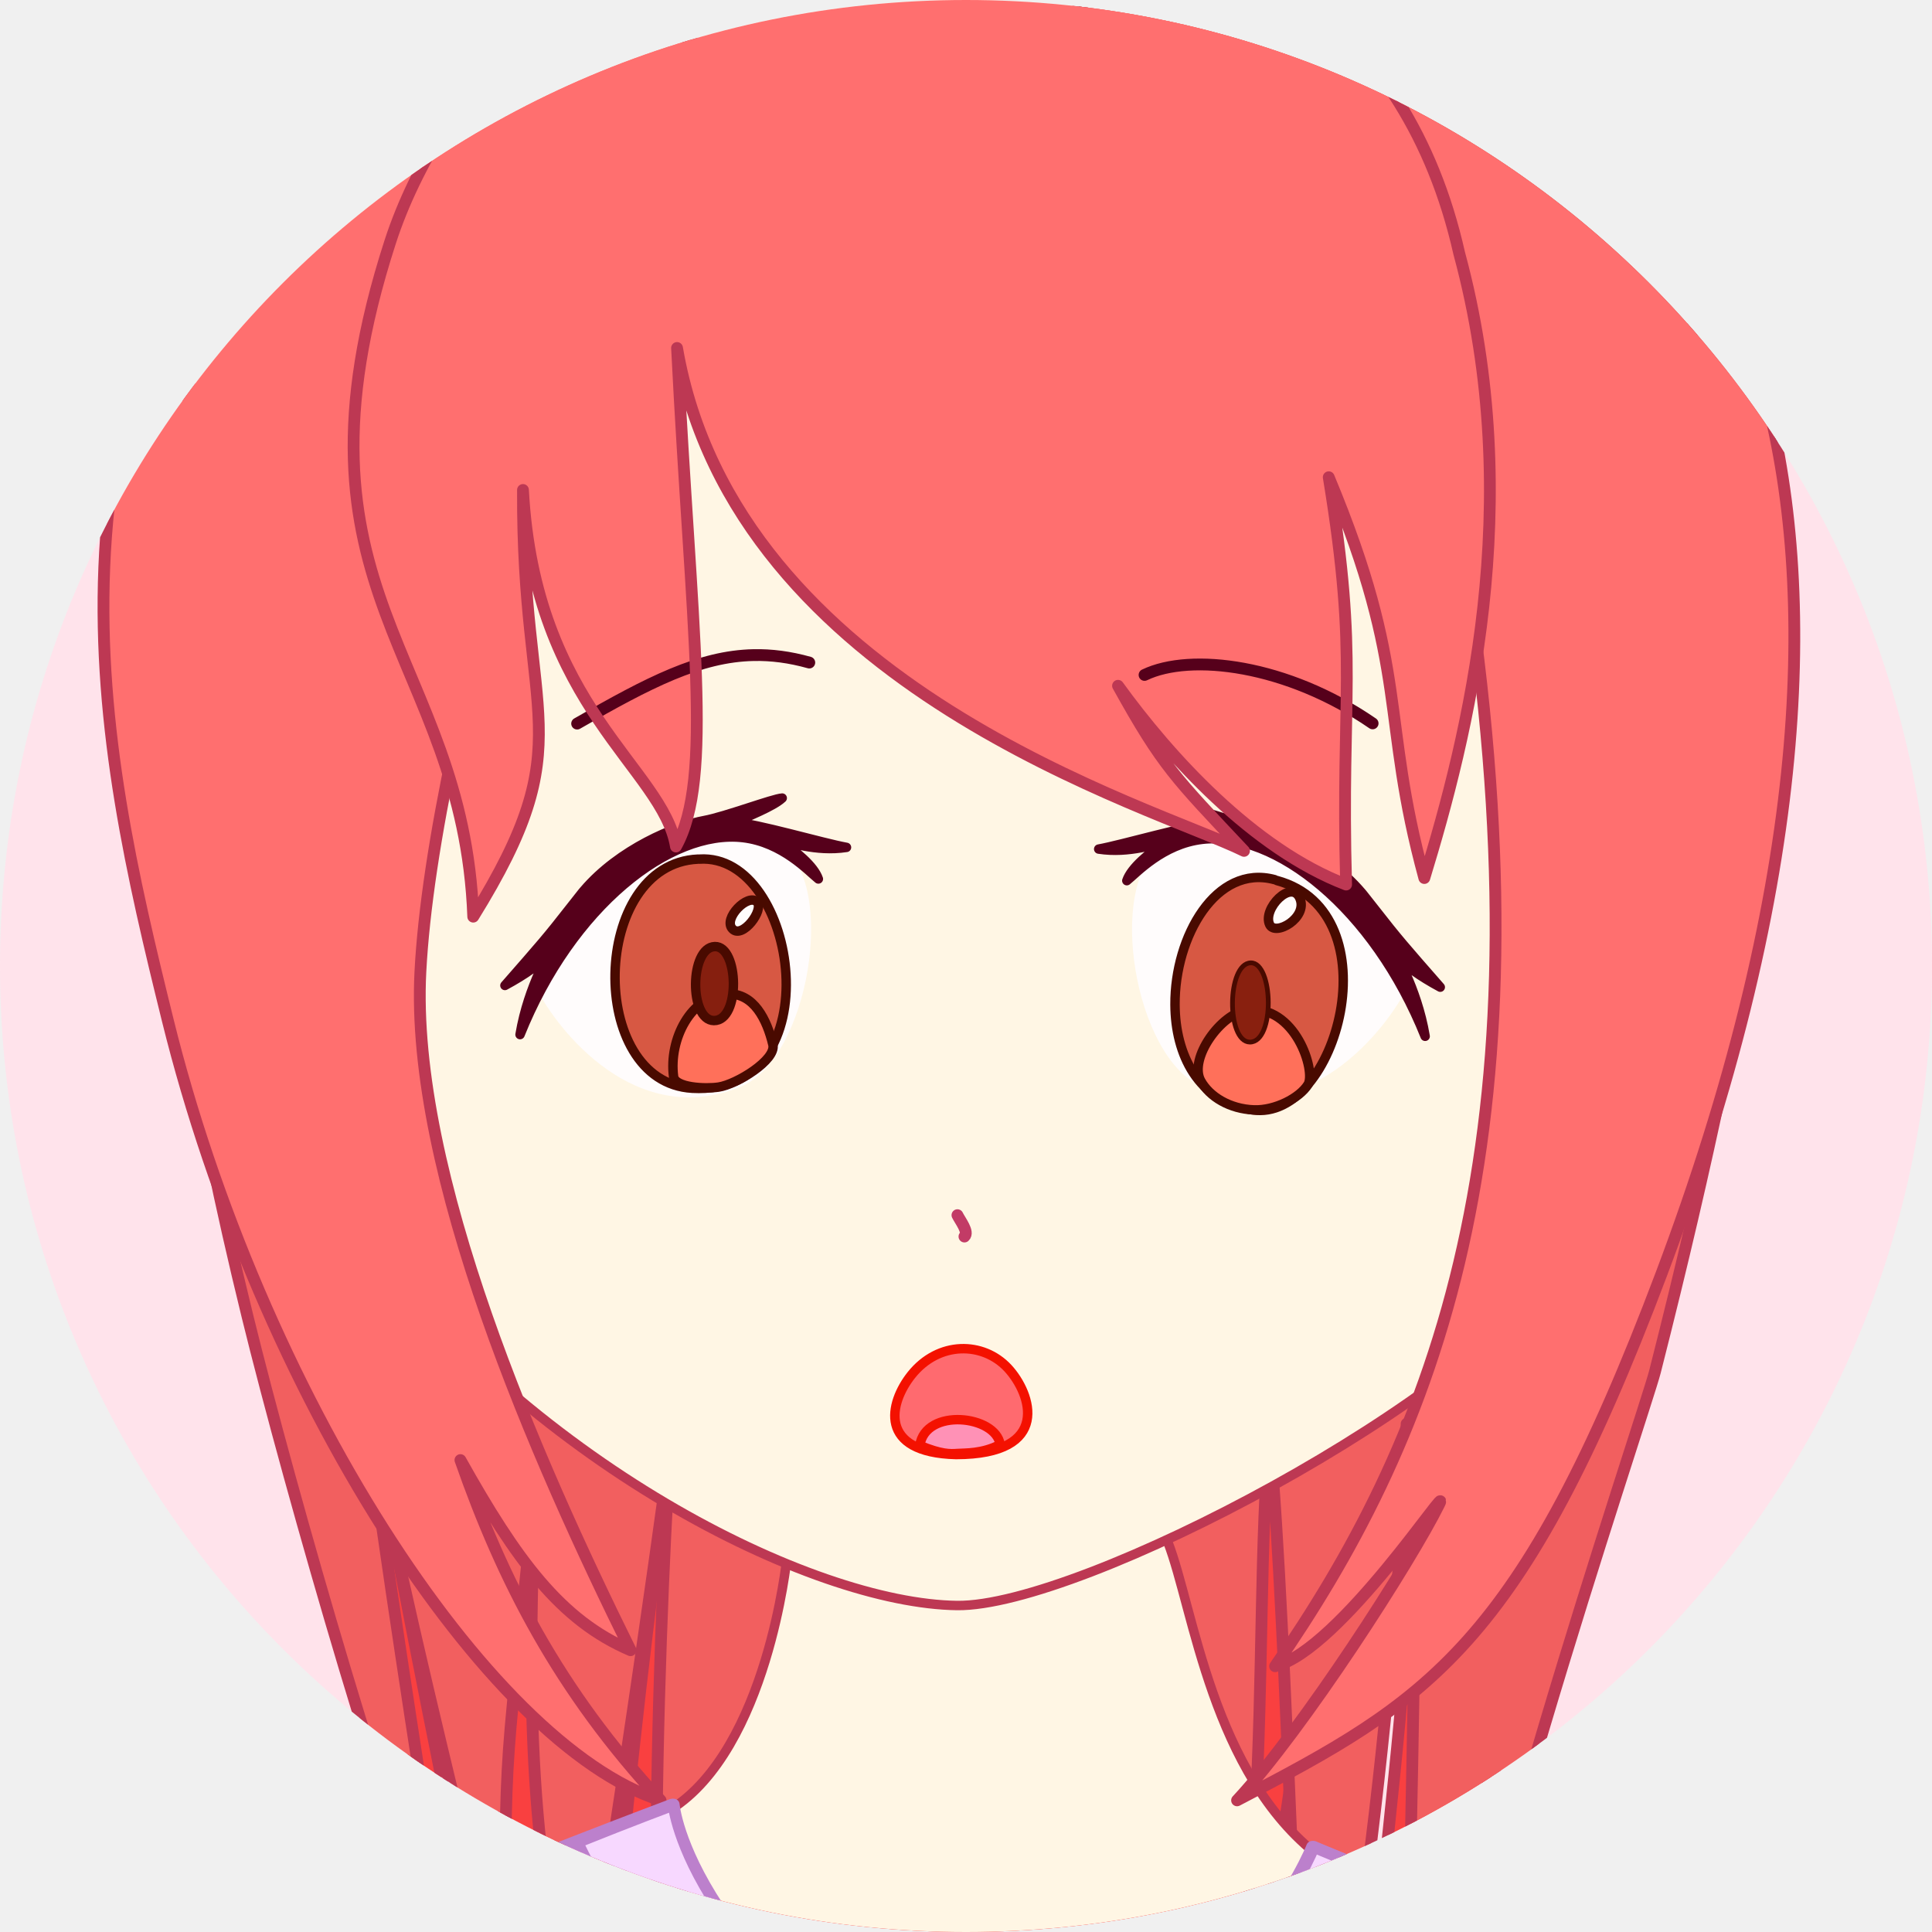
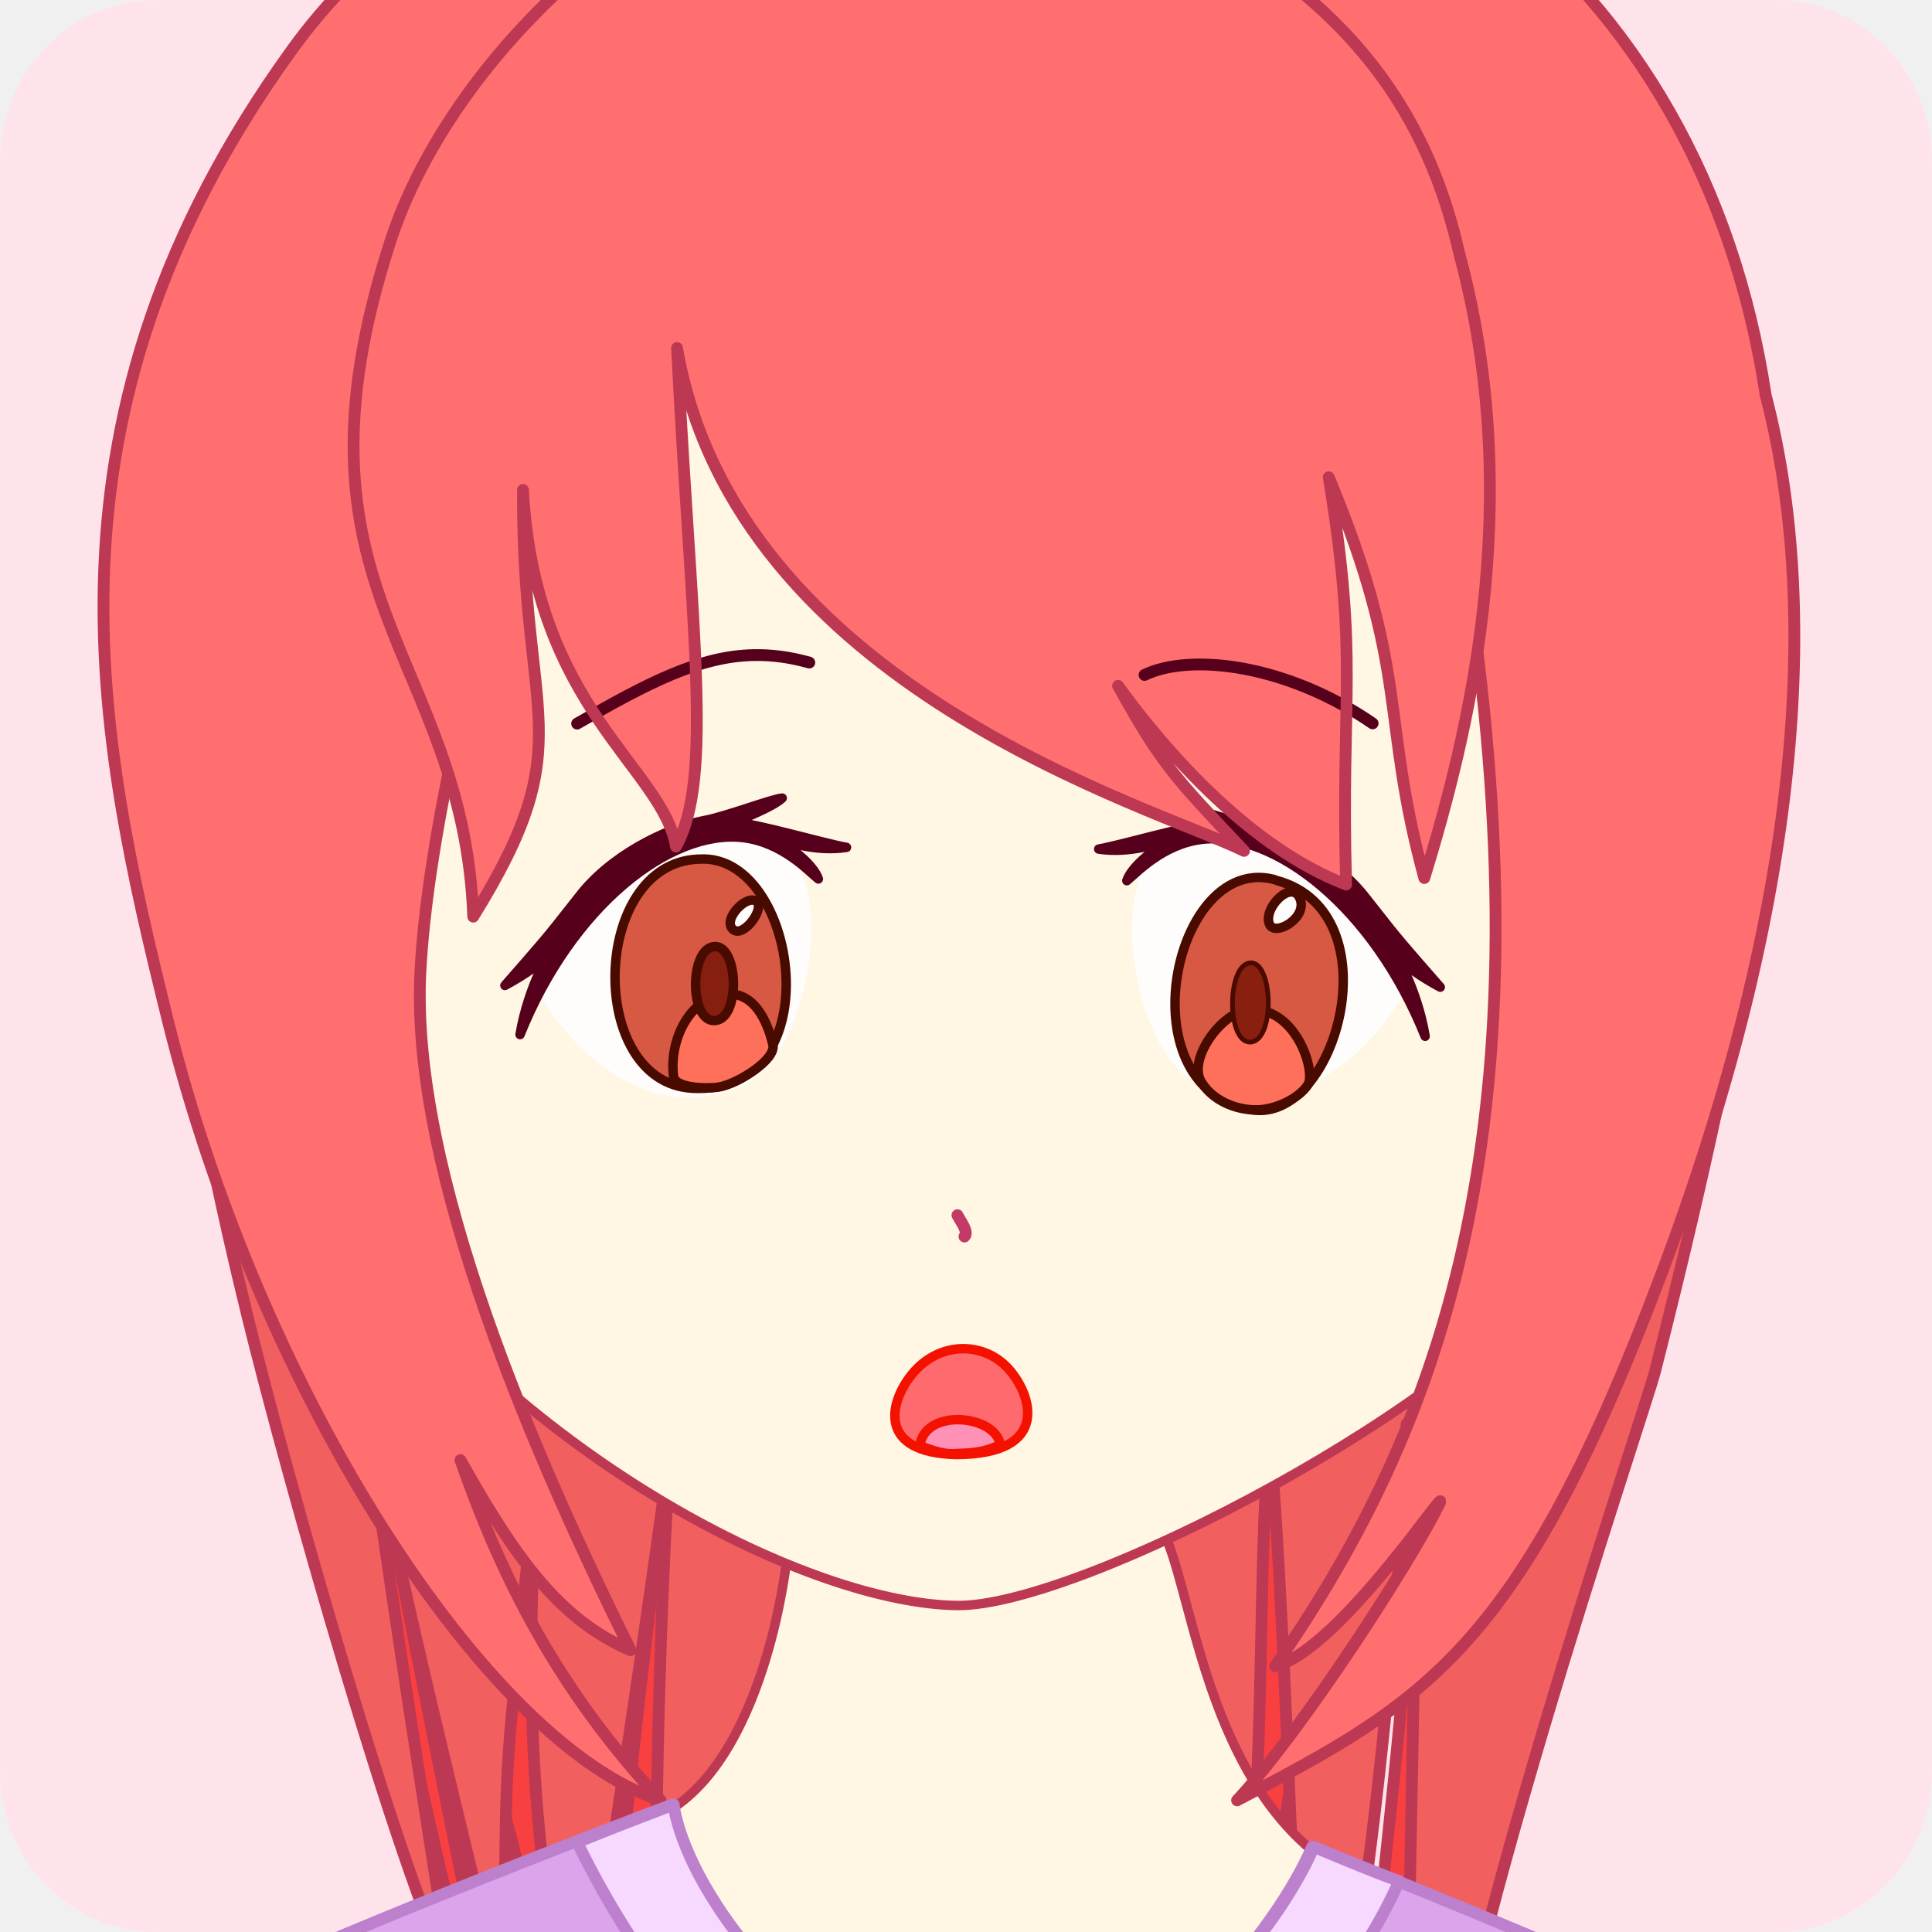
<svg xmlns="http://www.w3.org/2000/svg" xmlns:xlink="http://www.w3.org/1999/xlink" stroke-miterlimit="10" viewBox="0 0 4096 4096" fill-rule="nonzero" stroke-linecap="round" stroke-linejoin="round">
  <style>.B{stroke-width:25}.C{stroke:#bd3853}.D{stroke:#490a00}.E{fill-rule:evenodd}.F{stroke-linecap:butt}.G{stroke-width:20}.H{fill:#ff6f6f}</style>
  <defs>
-     <path d="M0 2048C0 916.921 916.921 0 2048 0s2048 916.921 2048 2048-916.92 2048-2048 2048S0 3179.08 0 2048z" id="A" class="E" />
+     <path d="M331.442 0H3764.56C3947.61 0 4096 152.935 4096 341.591V3754.41c0 188.65-148.39 341.59-331.44 341.59H331.442C148.392 4096 0 3943.06 0 3754.41V341.591C0 152.935 148.392 0 331.442 0z" id="A" class="E" />
    <linearGradient gradientUnits="userSpaceOnUse" id="B" x1="2121.693" x2="3011.008" y1="-231.572" y2="3855.511">
      <stop offset="0" stop-color="#e95454" />
      <stop offset=".223" stop-color="#be2b2b" />
      <stop offset=".621" stop-color="#f94d4d" />
      <stop offset="1" stop-color="#7a2f2f" />
    </linearGradient>
    <path id="C" d="M1923.01-516.194c981.36-97.165 1685.62 464.455 1820.34 1353.746 116.26 445.698 77.88 1070.208-221.01 1863.258-298.89 793.06-497.35 906.43-899.66 1116.08 139.64-149.89 369.61-508.26 428.61-628.06 28.9-58.66-209.87 308.1-347.98 343.74 320.76-463.31 580.9-1071.23 416.92-2242.93-259.38-706.592-951.72-1307.427-891.44-1425.112s-339.4-55.966-320.73-135.265" />
  </defs>
-   <path d="M2055.85 1201.53c391.35 11.78 980.89-55.66 1482.29-135.66 52.59 86.45 19.61 119.95 78.92 255.13 0-299.79-69.4-723.491-356.03-1001.363 219.15 308.334 219.15 633.903 219.15 633.903s-1199.01 141.05-1415.36 142.95c-213.55 1.87-511.16-17.09-1025.17-73.3 0 0 330.84 157.71 1016.2 178.34z" fill="#fff" opacity="0" class="E" />
+   <g class="E">
+     <path d="M2055.85 1201.53c391.35 11.78 980.89-55.66 1482.29-135.66 52.59 86.45 19.61 119.95 78.92 255.13 0-299.79-69.4-723.491-356.03-1001.363 219.15 308.334 219.15 633.903 219.15 633.903s-1199.01 141.05-1415.36 142.95c-213.55 1.87-511.16-17.09-1025.17-73.3 0 0 330.84 157.71 1016.2 178.34z" fill="#fff" opacity="0" />
+     <path d="M0 2048C0 916.921 916.921 0 2048 0s2048 916.921 2048 2048-916.92 2048-2048 2048S0 3179.08 0 2048z" fill="#ffe3eb" />
+   </g>
  <use fill="#ffe3eb" xlink:href="#A" />
  <clipPath id="D">
    <use xlink:href="#A" />
  </clipPath>
  <g clip-path="url(#D)">
    <g class="E">
      <g class="C F">
        <g class="B">
          <path d="M3675.02 1436.23L331.739 1408.7s207.142 1309.53 417.77 1861.39c131.618 344.85 211.168 938.33 320.971 1161.48 0-14.43-327.461-1556.52-320.859-1716.95-18.156 211.06 396.769 1165.56 396.769 1549.31 0-648.99 90.44-75.28 157.5-781.01-31.78 655.59-132.11 622.58-80.18 781.01 22.29 67.99 208.2-1223.19 198.55-1178.9-13.54 62.12-198.92 1456.64-118.37 1616.83 205.7 409.03 981.06 48.13 1187.19-176.51 226.78-247.15 267.59-925.81 308.06-1347.09 40.47 436.68-217.69 1494.37-186.15 1523.6 94.65 87.71 369.12-1457.18 369.12-1683.21 56.25 418.51-134.32 1376.85-72.03 1521.13 72.03-552.77 373.32-967.88 395.05-1053.25 234.4-920.52 484.08-1978.69 457.23-2025.1" fill="#f94040" />
          <path d="M3675.02 1436.23L331.739 1408.7s-43.334 418.63 193.067 1382.42c87.931 358.48 320.328 1172.02 430.133 1395.17 0-14.43-211.92-1311.24-205.318-1471.67-18.156 211.06 253.799 1246.81 320.859 1549.31 0-648.99 0-447.04 67.07-1152.77-31.79 655.6 8.84 875.85 86.16 1259.8 80.18-447.03 212.57-1396.61 202.91-1352.31-13.53 62.11-74.62 1335.7 5.93 1495.88 205.7 409.04 852.4 235.46 1058.53 10.82 226.78-247.15 159.86-1060 200.33-1481.28 40.47 436.68 53.73 1354.67 85.27 1383.89 94.65 87.72 205.43-1183.28 205.43-1409.31 56.25 418.51-62.39 1726.33 71.37 1607.7 0-362.42 433.38-1632.66 455.12-1718.03 234.4-920.52 280.61-1400.48 253.76-1446.89" fill="#f25f5f" />
        </g>
        <g fill="#fff6e4" class="G">
          <path d="M1668.21 3303.88s-41.36 403.36-245.95 532.22c0 0 54.96 846.18 645.29 867.4 590.33 21.21 754.54-748.78 729.09-768.36-227.15-174.78-265.51-523.22-320.42-665.05" />
          <path d="M358.642 1382.82C337.996 559.813 679.04-7.201 898.367-106.349 1796.71-833.432 2919.38-413.637 3151.82-149.684c390.02 338.805 433.35 815.496 433.35 815.496s126.07 1374.918-267.89 2001.318c-189.32 301.01-1027.6 740.04-1288.25 736.7-307.29-3.94-909.82-300.79-1296.126-827.31-164.777-224.59-372.223-1166.73-372.223-1166.73" />
        </g>
      </g>
      <g fill="#fffcfc">
        <path d="M2982.11 2096.03c-9.96-36.67-32.29-76.2-62.77-114.68-111.93-141.27-333.67-268.31-455.84-187.16-119.25 79.21-58.97 449.78 84.99 509.34 223.91 92.65 389.33-120.12 433.62-207.5zm-1844.56 0c9.96-36.67 32.29-76.2 62.77-114.68 111.93-141.27 333.67-268.31 455.84-187.16 119.25 79.21 58.97 449.78-84.99 509.34-223.91 92.65-389.33-120.12-433.62-207.5z" />
      </g>
      <g class="G">
        <g fill="#d75843" class="D">
          <path d="M1482.7 1821.42c210.28-13.81 284.2 502.28-14.92 485.78-224.89-12.41-215.92-475.87 12.04-485.78m1227.33 45.35c248.22 67.61 127.41 513.2-51.67 486.33-115.77-17.36-163.78-117.52-164.4-223.05-.84-144.28 86.92-298.62 211.23-265.14" />
        </g>
        <g fill="#56001b" stroke="#56001b">
          <path d="M2885.98 1891.61s-.02-.74 29.45 37.03c48.69 62.39 61.11 76.32 138.05 164.24-42.77-23.13-76.55-46.88-90.21-65.33-10.56-14.26 40.49 63.41 58.15 169.48-109.24-272.44-318.58-435.61-472.67-417.58-83.83 9.8-140.02 71.99-159.79 87.64 9.27-27.59 48.72-59.31 80.62-80.78-16.73 1.28-74.43 23.89-140.24 13.8 49.57-8.87 193.26-51.18 236.8-52.91-26.82-12.69-80.95-33.4-100.54-51.6 19.66 1.1 120.49 39.43 165.36 47.63 60.8 11.1 180.09 60.32 255.02 148.38zm-1648-3.61s.02-.73-29.45 37.03c-48.69 62.4-61.11 76.32-138.05 164.24 42.77-23.12 76.55-46.88 90.21-65.33 10.56-14.26-40.48 63.42-58.14 169.49 109.23-272.45 318.57-435.61 472.66-417.59 83.83 9.8 140.02 71.99 159.79 87.64-9.27-27.59-48.71-59.31-80.61-80.78 16.72 1.29 74.42 23.89 140.24 13.81-49.58-8.87-193.26-51.19-236.8-52.92 26.81-12.69 80.94-33.4 100.54-51.59-19.67 1.09-120.5 39.43-165.37 47.62-60.8 11.11-180.08 60.32-255.02 148.38z" />
        </g>
        <g fill="#ff705a" class="D">
          <path d="M1543.09 2107.31c-78.92 2.46-125.29 96.98-115.06 174.99 3.1 23.68 67.04 26.61 95.46 22.41 37.93-5.61 122.88-57.68 115.06-90.08-12.78-53.01-40.06-109.04-95.46-107.32zm1115.82 245.76c43.81 1.46 96.16-24.81 114.13-53.78 17.19-27.69-26.62-170.36-128.94-157.96-55.31 6.7-124.24 102.89-98.48 149.96 18.48 33.79 61.67 60.05 113.29 61.78z" />
        </g>
      </g>
      <path d="M2651.63 2041.33c48.12-1.35 51.85 168.46-1.89 167.98-49.81-.44-48.81-166.56 1.89-167.98z" fill="#89200f" stroke-width="10" class="D" />
      <g class="G D">
        <path d="M1515.61 2006.8c50.83-1.36 54.68 157.39-2.09 156.91-52.62-.45-51.48-155.47 2.09-156.91z" fill="#861f0f" />
        <g fill="#fffcfc">
          <path d="M1552.95 1969.5c-21.13-21.71 33.01-76.52 51.85-57.31 16.02 16.34-30.71 79.01-51.85 57.31zm1138.87-9.17c-16.05-33.55 46.68-97.74 64.18-55.43 16.97 40.99-52.23 80.43-64.18 55.43z" />
        </g>
      </g>
      <path d="M2037.61-225.393c170.76 141.452-312.93-55.505-540.05 245.033-254.66 456.542-579.334 1519.95-606.292 2040.38-22.081 426.29 246.132 1035.45 445.582 1438.6-148.53-63.66-241.89-190.97-360.708-403.15 89.118 254.62 207.938 488.02 424.368 721.42-369.2-118.82-850.133-866.45-1044.876-1654.1C208.066 1565.94 56.571 884.212 619.268 105.092 906.555-292.689 1468.75-536.754 1948.09-514.082" class="B C F H" />
      <g stroke-linecap="square">
        <use xlink:href="#C" fill="url(#B)" stroke="#602e2e" stroke-width="5" />
        <g class="C H B">
          <use xlink:href="#C" />
        </g>
      </g>
      <path d="M2327.94-296.326C2615.51-113.423 2978 29.829 3093.13 537.777c144.31 530.823 18.38 1025.673-72.48 1324.283-94.38-345.38-30.45-435.19-203.65-849.48 64.95 393.7 25.87 455.92 37.87 863.5-198.13-75.76-375.68-271.29-484.08-420.84 94.61 170.29 122.28 195.59 267.53 349.71-186.63-91.9-1078.11-344.15-1203.31-1064.774 30.64 596.384 79.37 911.814-1.05 1056.984-27.83-165.77-299.78-294.04-325.2-755.58-2.18 494.74 127.76 529.11-104.38 904.74-21.383-557.25-418.025-683.47-177.955-1429.691 106.931-332.377 437.615-676.349 764.405-789.18" stroke-width="4" class="C F H" />
    </g>
    <g class="B">
      <g stroke="#56001b" fill="none">
        <path d="M2426.51 1430.91c97.5-46.96 301.73-22.5 483.57 102.71m-1686.52.47c152.64-87.86 259.92-142.82 373.97-145.24 38.02-.81 76.78 4.22 118.24 15.82" />
      </g>
      <path d="M2029.85 2576.25c5.55 11.54 25.09 35.98 14.85 45.32" fill="none" stroke="#c23b66" />
    </g>
    <g class="E">
      <g stroke="#f41100" class="G">
        <path d="M1932.14 2915.15c57.76-72.61 152.31-71.16 204.84-14.4 49.76 53.77 93.97 182.73-110.14 183.01-166.24-4.15-141.97-109.18-94.7-168.61z" fill="#ff6a6f" />
        <path d="M1950.07 3064.56c45.82 18.92 64.7 18.04 79.78 16.93 15.09-1.11 52.69.99 90.54-18.93-8.9-62.28-158.27-78.74-170.32 2z" fill="#ff91b6" />
      </g>
      <g stroke="#bc80cc" class="B">
        <path d="M1424.8 3826S64.164 4335.94 2.736 4478.54c-435.732 1011.52-287.447 656.73-699.982 1459.38S-2304.49 7357.76-2137.5 7279.18c166.98-78.58 758.77 899.92 758.77 899.92S96.651 6521.05 237.164 5923.87c-435.59 927.38-245.898 3456.61-709.59 3618.2s4854.716 133.49 4735.286 21.08c-365.54-344.04-736.24-3266.78-585.92-3316.03 150.33-49.25 1031.95 1824.98 1197.15 1721.21 189.2-118.86 679.02-415.41 687.84-588.79 16.74-328.78-788.72-850.57-926.72-1315.16-210.76-709.59-400.46-1370.64-597.17-1567.36-145.39-145.38-1256.27-581.54-1256.27-581.54s-145.54 376.24-679.83 635.6C1452.77 4168.36 1424.8 3826 1424.8 3826z" fill="#dca4eb" />
        <path d="M1428.34 3826s-89.29 33.23-204.63 79.72c260.64 535.67 656.46 741.61 878.7 796.14 254.76-23.63 696.98-336.23 863.92-713.88-56.33-19.67-181.02-72.5-181.02-72.5s-145.54 376.24-679.83 635.61C1456.31 4168.36 1428.34 3826 1428.34 3826z" fill="#f7d8ff" />
      </g>
    </g>
    <path d="M2329.52-297.704c287.36 183.243 649.68 326.922 764.2 835.006C3237.4 1068.29 3110.89 1563 3019.68 1861.5c-93.97-345.49-29.93-435.22-202.64-849.73 64.48 393.78 25.33 455.96 36.84 863.55-198.04-75.99-375.35-271.73-483.58-421.41 94.41 170.41 122.05 195.74 267.12 350.02-186.52-92.11-1077.7-345.41-1202.05-1066.187 29.93 596.417 78.29 911.907-2.31 1056.977-27.63-165.8-299.43-294.39-324.3-755.96-2.76 494.74 127.13 529.26-105.45 904.62-20.722-557.28-417.215-683.96-176.264-1429.902 107.323-332.251 438.414-675.832 765.334-788.277" fill="none" class="B C F" />
  </g>
</svg>
